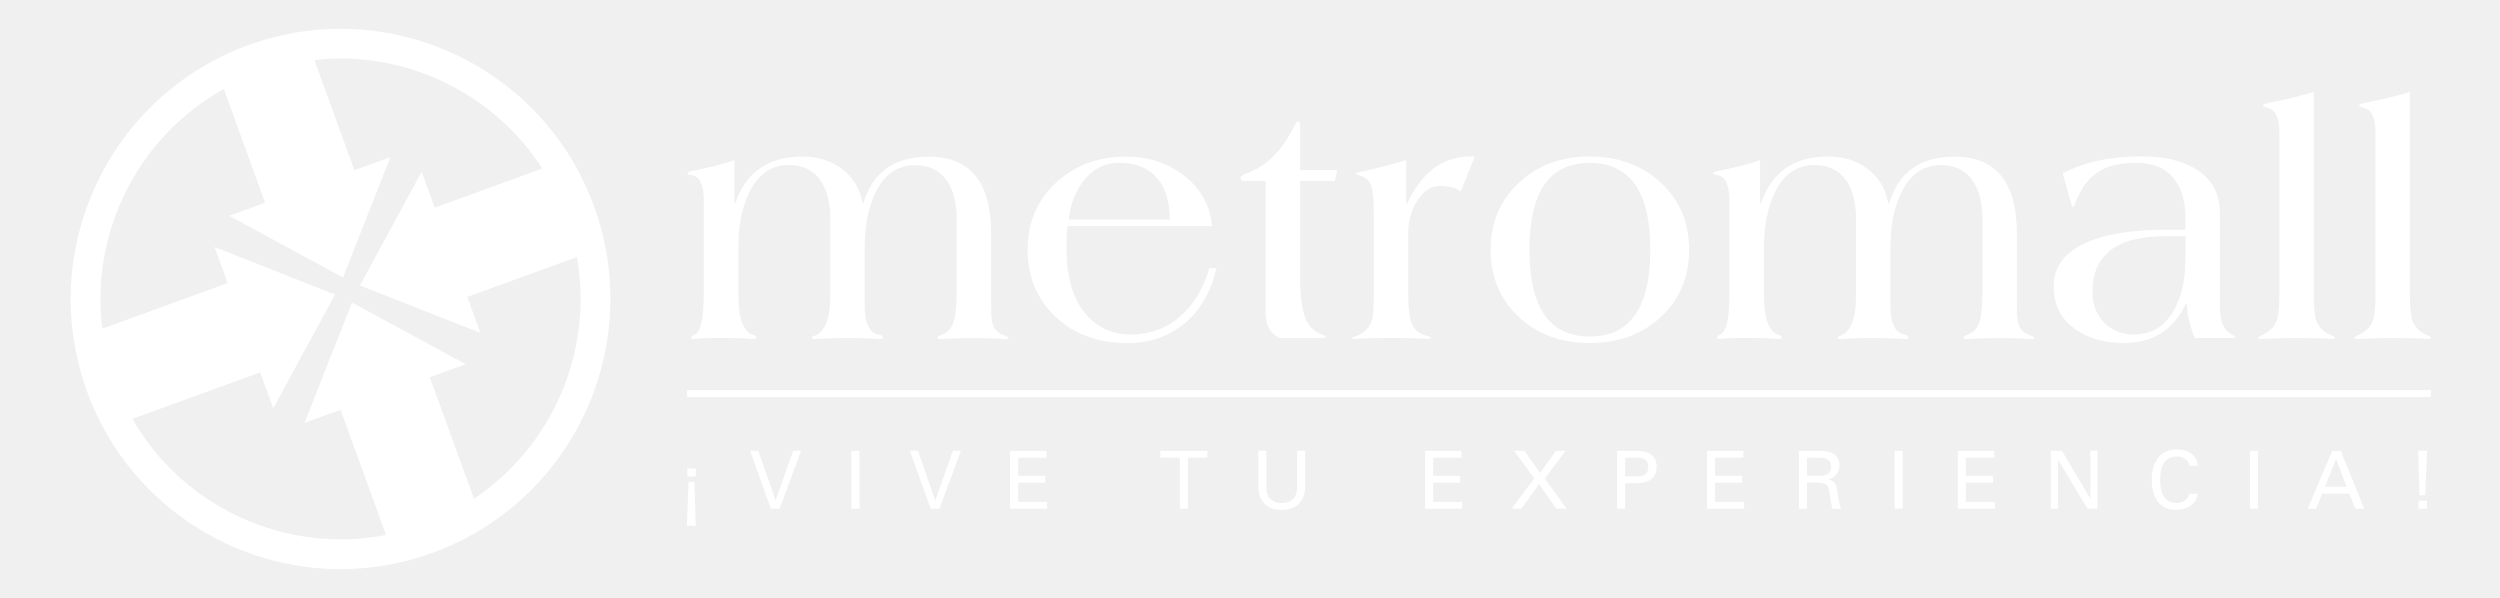
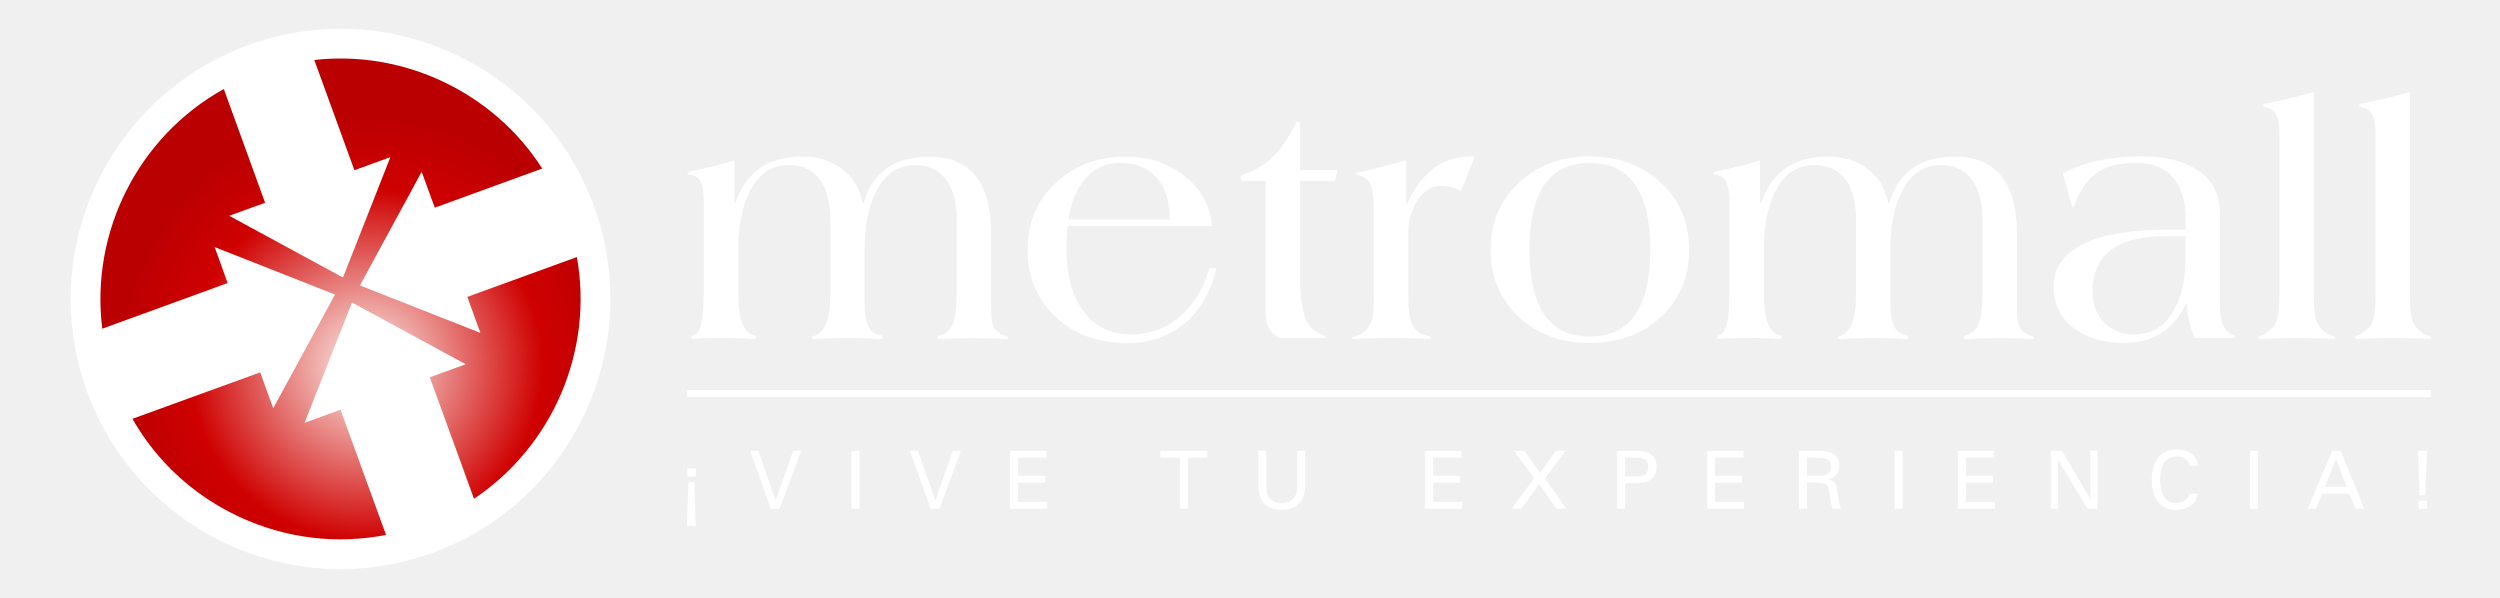
- <svg xmlns="http://www.w3.org/2000/svg" id="Capa_1" version="1.1" viewBox="52.00 88.80 279.90 66.90">
+ <svg xmlns="http://www.w3.org/2000/svg" id="Capa_1" version="1.1" viewBox="0 0 279.9 66.9">
  <defs>
    <style>
-       .st0 {
+       .st0, .st1 {
        fill-rule: evenodd;
      }

-       .st0, .st1 {
+       .st0, .st2 {
        fill: #fff;
      }
+ 
+       .st1 {
+         fill: url(#radial-gradient);
+       }
    </style>
+     <radialGradient id="radial-gradient" cx="2030.91" cy="-1849.17" fx="2030.91" fy="-1849.17" r="47.71" gradientTransform="translate(-1461.9 1409.27) scale(.74)" gradientUnits="userSpaceOnUse">
+       <stop offset="0" stop-color="#fcf2ed" />
+       <stop offset=".56" stop-color="#cf0000" />
+       <stop offset=".79" stop-color="#bb0002" />
+       <stop offset="1" stop-color="#bb0002" />
+     </radialGradient>
  </defs>
-   <rect class="st1" x="128.93" y="132.47" width="195.24" height=".78" />
-   <path class="st1" d="M119.77,116.42c-.29-1.5-.71-3-1.25-4.48-.7-1.92-1.57-3.74-2.6-5.44-3.06-5.04-7.55-9.07-13.01-11.63-5.35-2.49-11.18-3.36-16.89-2.56-2.1.29-4.18.8-6.22,1.54-1.36.49-2.66,1.08-3.9,1.75-9.96,5.3-15.99,15.71-15.99,26.7,0,1.48.11,2.97.34,4.46.12.82.28,1.65.48,2.47.26,1.13.6,2.25,1,3.37.41,1.13.88,2.23,1.43,3.29.15.32.31.64.49.95,3.06,5.6,7.81,10.07,13.7,12.83,4.07,1.9,8.41,2.85,12.77,2.85,2.09,0,4.19-.22,6.25-.66,1.38-.29,2.74-.68,4.08-1.17,2.07-.75,4-1.71,5.79-2.84,10.49-6.61,15.96-19.15,13.53-31.43ZM105.07,144.64l-4.95-13.6,4.02-1.46-12.73-6.91-5.31,13.47,4.03-1.46,5.09,14.01c-5.54,1.08-11.25.39-16.46-2.04-3.26-1.52-6.12-3.63-8.47-6.2-1.32-1.45-2.48-3.04-3.46-4.76l14.3-5.2,1.46,4.02,6.92-12.73-13.48-5.32,1.46,4.03-14.04,5.11c-1.35-10.79,4.01-21.5,13.6-26.83h.01l4.62,12.73-4.02,1.46,12.74,6.91,5.31-13.48-4.03,1.47-4.49-12.34c.98-.12,1.96-.17,2.95-.17,3.88,0,7.74.85,11.36,2.54,4.65,2.18,8.5,5.55,11.21,9.78l-12.03,4.38-1.47-4.02-6.91,12.73,13.48,5.31-1.46-4.03,12.27-4.46c1.88,10.52-2.73,21.18-11.52,27.06Z" />
-   <path class="st1" d="M129.9,147.67h-1l.19-4.92h.64l.17,4.92ZM129.9,142.15h-.95v-.9h.95v.9Z" />
-   <path class="st1" d="M140.79,139.27h.9l-2.4,6.48h-.99l-2.31-6.48h.9l1.94,5.54h.02l1.95-5.54Z" />
-   <path class="st1" d="M148.23,145.76h-.9v-6.48h.9v6.48Z" />
-   <path class="st1" d="M158.68,139.27h.9l-2.4,6.48h-.99l-2.32-6.48h.9l1.94,5.54h.02l1.95-5.54Z" />
-   <path class="st1" d="M169.25,145.76h-4.16v-6.48h4.08v.77h-3.18v2.02h3.03v.77h-3.03v2.15h3.25v.77Z" />
-   <path class="st1" d="M184.1,145.76v-5.71h-2.18v-.77h5.26v.77h-2.18v5.71h-.9Z" />
-   <path class="st1" d="M198.12,139.27v3.92c0,.85-.22,1.51-.65,1.97-.45.48-1.11.73-1.97.73s-1.52-.24-1.97-.73c-.43-.46-.65-1.12-.65-1.97v-3.92h.9v4.13c0,.55.15.97.47,1.27.31.3.73.45,1.25.45s.94-.15,1.25-.45c.31-.3.47-.72.47-1.27v-4.13h.9Z" />
-   <path class="st1" d="M215.7,145.76h-4.15v-6.48h4.08v.77h-3.18v2.02h3.03v.77h-3.03v2.15h3.25v.77Z" />
-   <path class="st1" d="M224.32,142.97l-1.98,2.78h-1.09l2.52-3.39-2.25-3.09h1.15l1.76,2.5,1.76-2.5h1.09l-2.32,3.11,2.43,3.38h-1.14l-1.94-2.78Z" />
-   <path class="st1" d="M233.05,145.76v-6.48h2.18c1.5,0,2.25.6,2.25,1.81,0,.63-.23,1.1-.7,1.42-.4.27-.94.39-1.6.39h-1.23v2.86h-.9ZM233.95,142.13h1.42c.78,0,1.17-.35,1.17-1.04s-.39-1.04-1.17-1.04h-1.42v2.08Z" />
-   <path class="st1" d="M247.28,145.76h-4.16v-6.48h4.08v.77h-3.18v2.02h3.03v.77h-3.03v2.15h3.25v.77Z" />
-   <path class="st1" d="M255.57,142.83h-1.26v2.93h-.9v-6.48h2.32c1.48,0,2.22.54,2.22,1.62,0,.39-.11.72-.33,1.01-.22.28-.52.47-.9.56v.02c.36.09.61.24.75.47.1.15.19.44.24.86.08.53.13.86.15.99.07.38.15.7.25.96h-.96c-.06-.27-.14-.67-.24-1.2-.06-.52-.09-.79-.1-.81-.06-.27-.14-.48-.27-.62-.18-.2-.51-.3-.98-.3ZM254.31,140.05v2.01h1.48c.81,0,1.22-.34,1.22-1s-.41-1.01-1.22-1.01h-1.48Z" />
-   <path class="st1" d="M265.03,145.76h-.9v-6.48h.9v6.48Z" />
-   <path class="st1" d="M275.35,145.76h-4.15v-6.48h4.08v.77h-3.18v2.02h3.03v.77h-3.03v2.15h3.25v.77Z" />
-   <path class="st1" d="M286.03,139.27h.8v6.48h-1.12l-3.3-5.5v5.5h-.8v-6.48h1.24l3.19,5.36v-5.36Z" />
-   <path class="st1" d="M298.08,140.94h-.95c-.02-.3-.17-.55-.45-.74-.27-.19-.58-.29-.93-.29-1.27,0-1.9.87-1.9,2.6s.61,2.6,1.82,2.6c.37,0,.68-.09.95-.27.27-.18.43-.43.48-.76h.95c-.04.53-.3.97-.77,1.3-.47.33-1.04.5-1.69.5-.91,0-1.6-.34-2.06-1.01-.41-.6-.62-1.39-.62-2.37,0-.93.21-1.7.62-2.31.51-.74,1.26-1.1,2.26-1.07.65.02,1.17.18,1.58.49.43.32.66.76.71,1.32Z" />
-   <path class="st1" d="M304.8,145.76h-.9v-6.48h.9v6.48Z" />
-   <path class="st1" d="M311.3,145.76h-.93l2.74-6.48h.96l2.63,6.48h-.98l-.7-1.69h-3.02l-.7,1.69ZM313.55,140.16l-1.24,3.13h2.42l-1.18-3.13Z" />
-   <path class="st1" d="M322.73,139.27h1l-.2,4.98h-.64l-.16-4.98ZM323.73,145.76h-.96v-.9h.96v.9Z" />
-   <path class="st0" d="M134.22,106.74v4.86h.08c1.2-3.52,3.71-5.27,7.53-5.27,1.77,0,3.26.47,4.46,1.41,1.22.91,1.99,2.2,2.29,3.87h.07c1.03-3.52,3.47-5.27,7.35-5.27,4.64,0,6.97,2.87,6.97,8.62v8.05c0,.99.05,1.66.15,2.01.2.66.64,1.1,1.31,1.33.32.1.49.21.49.31,0,.07-.18.11-.52.11.07,0-.26-.03-1.01-.07-.73-.03-1.51-.04-2.36-.04s-1.69.01-2.59.04c-.87.05-1.26.07-1.16.07-.2,0-.3-.06-.3-.19,0-.08.09-.15.26-.23.8-.23,1.32-.77,1.57-1.63.2-.68.3-1.92.3-3.72v-7.67c0-1.72-.34-3.12-1.01-4.18-.82-1.24-2.04-1.86-3.64-1.86-2.02,0-3.54,1.09-4.53,3.26-.75,1.65-1.12,3.64-1.12,5.96v6.46c0,2.02.53,3.13,1.57,3.3.3.05.45.16.45.34,0,.1-.14.15-.42.15.08,0-.28-.03-1.08-.07-.8-.03-1.62-.04-2.47-.04-.8,0-1.61.01-2.43.04-.83.05-1.24.07-1.24.07-.2,0-.3-.04-.3-.11,0-.1.07-.18.23-.23,1.22-.36,1.84-1.88,1.84-4.56v-8.55c0-1.72-.34-3.12-1.01-4.18-.82-1.24-2.03-1.86-3.63-1.86-2.02,0-3.53,1.09-4.53,3.26-.75,1.65-1.12,3.64-1.12,5.96v5.36c0,2.71.59,4.21,1.76,4.48.15.03.22.13.22.31,0,.07-.18.11-.53.11.08,0-.26-.03-1.01-.07-.75-.03-1.55-.04-2.4-.04s-1.53.01-2.13.04c-.58.05-.84.07-.79.07-.27,0-.41-.04-.41-.11,0-.13.09-.23.26-.31.5-.18.84-.84,1.01-1.97.1-.71.15-1.98.15-3.8v-9.23c0-1.75-.41-2.71-1.24-2.89-.4-.08-.6-.14-.6-.19,0-.13.19-.23.56-.31,1.85-.36,3.42-.76,4.72-1.21Z" />
-   <path class="st0" d="M187.69,114.11h-16.18c-.08.86-.11,1.68-.11,2.47,0,3.29.75,5.79,2.25,7.48,1.3,1.47,2.96,2.2,4.98,2.2s3.95-.67,5.47-2.01c1.55-1.34,2.65-3.15,3.3-5.43h.79c-.6,2.64-1.79,4.7-3.56,6.19-1.77,1.47-3.93,2.2-6.48,2.2-3.2,0-5.85-.97-7.95-2.92-2.1-1.98-3.15-4.49-3.15-7.52s1.05-5.53,3.15-7.48c2.1-1.98,4.75-2.96,7.95-2.96,2.27,0,4.31.63,6.11,1.9,2.05,1.47,3.2,3.43,3.45,5.89ZM171.65,113.38h11.32c0-1.95-.45-3.47-1.35-4.56-1-1.19-2.43-1.79-4.31-1.79-1.6,0-2.91.65-3.93,1.94-.93,1.14-1.5,2.6-1.73,4.4Z" />
-   <path class="st0" d="M193.7,109.06h-2.43c-.25,0-.38-.12-.38-.35,0-.18.25-.36.75-.53,2.23-.81,4-2.61,5.32-5.39.13-.26.26-.38.41-.38.13,0,.19.18.19.53v4.9h4.16l-.26,1.22h-3.9v10.79c0,2.28.25,3.92.75,4.94.35.69.9,1.16,1.65,1.44.3.1.45.19.45.27,0,.1-.2.15-.6.15h-4.54c-1.05-.51-1.57-1.44-1.57-2.77v-14.81Z" />
-   <path class="st0" d="M209.44,106.74v4.9h.08c1.7-3.7,4.24-5.48,7.6-5.32l-1.57,3.91c-.53-.41-1.3-.61-2.32-.61s-1.88.57-2.59,1.71c-.65,1.03-.97,2.21-.97,3.53v6.99c0,1.42.11,2.43.34,3.04.3.84.9,1.34,1.8,1.52.25.07.37.15.37.23s-.1.11-.3.11c.07,0-.39-.03-1.39-.07-1-.03-1.93-.04-2.77-.04s-1.73.01-2.7.04c-.95.05-1.39.07-1.31.07-.23,0-.34-.04-.34-.11s.14-.14.41-.19c.97-.35,1.59-.97,1.84-1.86.12-.4.19-1.32.19-2.73v-9.08c0-1.44-.08-2.44-.23-3-.23-.71-.64-1.14-1.24-1.29-.37-.1-.56-.21-.56-.31.17-.05.44-.11.79-.19,1.1-.23,2.72-.65,4.87-1.25Z" />
-   <path class="st0" d="M218.89,116.76c0-3.03,1.05-5.53,3.15-7.48,2.1-1.98,4.75-2.96,7.94-2.96s5.88.98,7.98,2.96c2.1,1.95,3.15,4.44,3.15,7.48s-1.05,5.55-3.15,7.52c-2.1,1.95-4.76,2.92-7.98,2.92s-5.84-.97-7.94-2.92c-2.1-1.98-3.15-4.49-3.15-7.52ZM223.24,116.76c0,6.49,2.25,9.72,6.75,9.72s6.78-3.24,6.78-9.72-2.26-9.72-6.78-9.72-6.75,3.24-6.75,9.72Z" />
-   <path class="st0" d="M249.06,106.74v4.86h.08c1.2-3.52,3.71-5.27,7.53-5.27,1.78,0,3.26.47,4.46,1.41,1.22.91,1.99,2.2,2.29,3.87h.08c1.02-3.52,3.47-5.27,7.34-5.27,4.64,0,6.97,2.87,6.97,8.62v8.05c0,.99.05,1.66.15,2.01.2.66.64,1.1,1.31,1.33.33.1.49.21.49.31,0,.07-.17.11-.52.11.08,0-.26-.03-1.01-.07-.72-.03-1.51-.04-2.36-.04s-1.68.01-2.58.04c-.87.05-1.26.07-1.16.07-.2,0-.3-.06-.3-.19,0-.08.08-.15.26-.23.8-.23,1.32-.77,1.57-1.63.2-.68.3-1.92.3-3.72v-7.67c0-1.72-.34-3.12-1.01-4.18-.83-1.24-2.04-1.86-3.64-1.86-2.02,0-3.53,1.09-4.53,3.26-.75,1.65-1.13,3.64-1.13,5.96v6.46c0,2.02.53,3.13,1.58,3.3.3.05.45.16.45.34,0,.1-.14.15-.41.15.07,0-.29-.03-1.09-.07-.8-.03-1.62-.04-2.47-.04-.8,0-1.61.01-2.44.04-.82.05-1.24.07-1.24.07-.2,0-.3-.04-.3-.11,0-.1.08-.18.23-.23,1.23-.36,1.84-1.88,1.84-4.56v-8.55c0-1.72-.34-3.12-1.01-4.18-.83-1.24-2.04-1.86-3.64-1.86-2.02,0-3.54,1.09-4.53,3.26-.75,1.65-1.13,3.64-1.13,5.96v5.36c0,2.71.59,4.21,1.76,4.48.15.03.22.13.22.31,0,.07-.18.11-.52.11.08,0-.26-.03-1.01-.07-.75-.03-1.55-.04-2.4-.04s-1.54.01-2.14.04c-.57.05-.83.07-.78.07-.28,0-.41-.04-.41-.11,0-.13.09-.23.26-.31.5-.18.84-.84,1.01-1.97.1-.71.15-1.98.15-3.8v-9.23c0-1.75-.41-2.71-1.24-2.89-.4-.08-.6-.14-.6-.19,0-.13.19-.23.56-.31,1.85-.36,3.42-.76,4.72-1.21Z" />
-   <path class="st0" d="M300.55,112.66v10.68c0,1.52.45,2.49,1.35,2.92.25.13.37.2.37.23,0,.1-.16.15-.49.15h-4.05c-.52-1.22-.83-2.51-.9-3.88h-.07c-1.4,2.97-3.71,4.44-6.93,4.44-2.17,0-3.97-.49-5.39-1.48-1.68-1.14-2.51-2.76-2.51-4.86,0-2.5,1.61-4.29,4.83-5.35,2.07-.66,4.67-.99,7.79-.99h2.14v-1.26c0-1.9-.44-3.39-1.31-4.48-.95-1.17-2.33-1.75-4.16-1.75s-3.17.32-4.2.95c-1.1.66-1.97,1.8-2.62,3.42-.17.43-.27.64-.3.64-.05,0-.11-.13-.19-.41l-.97-3.42c2.38-1.27,5.32-1.9,8.84-1.9,2.45,0,4.44.45,5.99,1.37,1.85,1.11,2.77,2.77,2.77,4.97ZM296.69,117.9v-2.66h-2.21c-5.47,0-8.21,2.07-8.21,6.23,0,1.39.44,2.54,1.31,3.45.9.89,2.01,1.33,3.33,1.33,2,0,3.51-.93,4.53-2.81.82-1.49,1.24-3.34,1.24-5.55Z" />
-   <path class="st0" d="M311.05,99.1v22.75c0,1.4.1,2.36.3,2.89.3.79.91,1.34,1.84,1.68.15.07.22.15.22.23s-.11.11-.33.11c.15,0-.19-.03-1.01-.07-.82-.03-1.81-.04-2.96-.04-.82,0-1.69.01-2.62.04-.9.05-1.32.07-1.27.07-.25,0-.38-.04-.38-.11s.07-.15.22-.23c.95-.41,1.56-.98,1.84-1.71.19-.53.3-1.48.3-2.85v-18.15c0-1.7-.43-2.64-1.28-2.81-.37-.07-.56-.18-.56-.3,0-.1.19-.19.56-.27,1.5-.28,3.21-.69,5.13-1.22Z" />
-   <path class="st0" d="M321.81,99.1v22.75c0,1.4.1,2.36.3,2.89.3.79.91,1.34,1.84,1.68.15.07.22.15.22.23s-.11.11-.33.11c.15,0-.19-.03-1.01-.07-.82-.03-1.81-.04-2.96-.04-.82,0-1.7.01-2.62.04-.9.05-1.32.07-1.27.07-.25,0-.38-.04-.38-.11s.08-.15.23-.23c.95-.41,1.56-.98,1.83-1.71.2-.53.3-1.48.3-2.85v-18.15c0-1.7-.42-2.64-1.27-2.81-.38-.07-.56-.18-.56-.3,0-.1.19-.19.56-.27,1.5-.28,3.21-.69,5.13-1.22Z" />
+   <path class="st1" d="M11.29,43.21c5.39,14.83,21.77,22.48,36.59,17.09,14.82-5.39,22.47-21.79,17.07-36.61C59.57,8.86,43.18,1.21,28.37,6.6,13.55,11.99,5.91,28.38,11.29,43.21Z" />
+   <rect class="st2" x="76.93" y="43.67" width="195.24" height=".78" />
+   <path class="st2" d="M67.77,27.62c-.29-1.5-.71-3-1.25-4.48-.7-1.92-1.57-3.74-2.6-5.44-3.06-5.04-7.55-9.07-13.01-11.63-5.35-2.49-11.18-3.36-16.89-2.56-2.1.29-4.18.8-6.22,1.54-1.36.49-2.66,1.08-3.9,1.75-9.96,5.3-15.99,15.71-15.99,26.7,0,1.48.11,2.97.34,4.46.12.82.28,1.65.48,2.47.26,1.13.6,2.25,1,3.37.41,1.13.88,2.23,1.43,3.29.15.32.31.64.49.95,3.06,5.6,7.81,10.07,13.7,12.83,4.07,1.9,8.41,2.85,12.77,2.85,2.09,0,4.19-.22,6.25-.66,1.38-.29,2.74-.68,4.08-1.17,2.07-.75,4-1.71,5.79-2.84,10.49-6.61,15.96-19.15,13.53-31.43ZM53.07,55.84l-4.95-13.6,4.02-1.46-12.73-6.91-5.31,13.47,4.03-1.46,5.09,14.01c-5.54,1.08-11.25.39-16.46-2.04-3.26-1.52-6.12-3.63-8.47-6.2-1.32-1.45-2.48-3.04-3.46-4.76l14.3-5.2,1.46,4.02,6.92-12.73-13.48-5.32,1.46,4.03-14.04,5.11c-1.35-10.79,4.01-21.5,13.6-26.83h.01l4.62,12.73-4.02,1.46,12.74,6.91,5.31-13.48-4.03,1.47-4.49-12.34c.98-.12,1.96-.17,2.95-.17,3.88,0,7.74.85,11.36,2.54,4.65,2.18,8.5,5.55,11.21,9.78l-12.03,4.38-1.47-4.02-6.91,12.73,13.48,5.31-1.46-4.03,12.27-4.46c1.88,10.52-2.73,21.18-11.52,27.06h0Z" />
+   <path class="st2" d="M77.9,58.87h-1l.19-4.92h.64l.17,4.92ZM77.9,53.35h-.95v-.9h.95v.9Z" />
+   <path class="st2" d="M88.79,50.47h.9l-2.4,6.48h-.99l-2.31-6.48h.9l1.94,5.54h.02l1.95-5.54h0Z" />
+   <path class="st2" d="M96.23,56.96h-.9v-6.48h.9v6.48Z" />
+   <path class="st2" d="M106.68,50.47h.9l-2.4,6.48h-.99l-2.32-6.48h.9l1.94,5.54h.02l1.95-5.54h0Z" />
+   <path class="st2" d="M117.25,56.96h-4.16v-6.48h4.08v.77h-3.18v2.02h3.03v.77h-3.03v2.15h3.25v.77h0Z" />
+   <path class="st2" d="M132.1,56.96v-5.71h-2.18v-.77h5.26v.77h-2.18v5.71h-.9Z" />
+   <path class="st2" d="M146.12,50.47v3.92c0,.85-.22,1.51-.65,1.97-.45.48-1.11.73-1.97.73s-1.52-.24-1.97-.73c-.43-.46-.65-1.12-.65-1.97v-3.92h.9v4.13c0,.55.15.97.47,1.27.31.3.73.45,1.25.45s.94-.15,1.25-.45.47-.72.47-1.27v-4.13h.9Z" />
+   <path class="st2" d="M163.7,56.96h-4.15v-6.48h4.08v.77h-3.18v2.02h3.03v.77h-3.03v2.15h3.25v.77h0Z" />
+   <path class="st2" d="M172.32,54.17l-1.98,2.78h-1.09l2.52-3.39-2.25-3.09h1.15l1.76,2.5,1.76-2.5h1.09l-2.32,3.11,2.43,3.38h-1.14l-1.94-2.78h.01Z" />
+   <path class="st2" d="M181.05,56.96v-6.48h2.18c1.5,0,2.25.6,2.25,1.81,0,.63-.23,1.1-.7,1.42-.4.27-.94.39-1.6.39h-1.23v2.86h-.9ZM181.95,53.33h1.42c.78,0,1.17-.35,1.17-1.04s-.39-1.04-1.17-1.04h-1.42v2.08h0Z" />
+   <path class="st2" d="M195.28,56.96h-4.16v-6.48h4.08v.77h-3.18v2.02h3.03v.77h-3.03v2.15h3.25v.77h0Z" />
+   <path class="st2" d="M203.57,54.03h-1.26v2.93h-.9v-6.48h2.32c1.48,0,2.22.54,2.22,1.62,0,.39-.11.72-.33,1.01-.22.28-.52.47-.9.56v.02c.36.09.61.24.75.47.1.15.19.44.24.86.08.53.13.86.15.99.07.38.15.7.25.96h-.96c-.06-.27-.14-.67-.24-1.2-.06-.52-.09-.79-.1-.81-.06-.27-.14-.48-.27-.62-.18-.2-.51-.3-.98-.3h0ZM202.31,51.25v2.01h1.48c.81,0,1.22-.34,1.22-1s-.41-1.01-1.22-1.01h-1.48,0Z" />
+   <path class="st2" d="M213.03,56.96h-.9v-6.48h.9v6.48Z" />
+   <path class="st2" d="M223.35,56.96h-4.15v-6.48h4.08v.77h-3.18v2.02h3.03v.77h-3.03v2.15h3.25v.77h0Z" />
+   <path class="st2" d="M234.03,50.47h.8v6.48h-1.12l-3.3-5.5v5.5h-.8v-6.48h1.24l3.19,5.36v-5.36h-.01Z" />
+   <path class="st2" d="M246.08,52.14h-.95c-.02-.3-.17-.55-.45-.74-.27-.19-.58-.29-.93-.29-1.27,0-1.9.87-1.9,2.6s.61,2.6,1.82,2.6c.37,0,.68-.09.95-.27.27-.18.43-.43.48-.76h.95c-.04.53-.3.97-.77,1.3s-1.04.5-1.69.5c-.91,0-1.6-.34-2.06-1.01-.41-.6-.62-1.39-.62-2.37s.21-1.7.62-2.31c.51-.74,1.26-1.1,2.26-1.07.65.02,1.17.18,1.58.49.43.32.66.76.71,1.32h0Z" />
+   <path class="st2" d="M252.8,56.96h-.9v-6.48h.9v6.48Z" />
+   <path class="st2" d="M259.3,56.96h-.93l2.74-6.48h.96l2.63,6.48h-.98l-.7-1.69h-3.02l-.7,1.69h0ZM261.55,51.36l-1.24,3.13h2.42l-1.18-3.13h0Z" />
+   <path class="st2" d="M270.73,50.47h1l-.2,4.98h-.64l-.16-4.98h0ZM271.73,56.96h-.96v-.9h.96v.9Z" />
+   <path class="st0" d="M82.22,17.94v4.86h.08c1.2-3.52,3.71-5.27,7.53-5.27,1.77,0,3.26.47,4.46,1.41,1.22.91,1.99,2.2,2.29,3.87h.07c1.03-3.52,3.47-5.27,7.35-5.27,4.64,0,6.97,2.87,6.97,8.62v8.05c0,.99.05,1.66.15,2.01.2.66.64,1.1,1.31,1.33.32.1.49.21.49.31,0,.07-.18.11-.52.11.07,0-.26-.03-1.01-.07-.73-.03-1.51-.04-2.36-.04s-1.69.01-2.59.04c-.87.05-1.26.07-1.16.07-.2,0-.3-.06-.3-.19,0-.08.09-.15.26-.23.8-.23,1.32-.77,1.57-1.63.2-.68.3-1.92.3-3.72v-7.67c0-1.72-.34-3.12-1.01-4.18-.82-1.24-2.04-1.86-3.64-1.86-2.02,0-3.54,1.09-4.53,3.26-.75,1.65-1.12,3.64-1.12,5.96v6.46c0,2.02.53,3.13,1.57,3.3.3.05.45.16.45.34,0,.1-.14.15-.42.15.08,0-.28-.03-1.08-.07-.8-.03-1.62-.04-2.47-.04-.8,0-1.61.01-2.43.04-.83.05-1.24.07-1.24.07-.2,0-.3-.04-.3-.11,0-.1.07-.18.23-.23,1.22-.36,1.84-1.88,1.84-4.56v-8.55c0-1.72-.34-3.12-1.01-4.18-.82-1.24-2.03-1.86-3.63-1.86-2.02,0-3.53,1.09-4.53,3.26-.75,1.65-1.12,3.64-1.12,5.96v5.36c0,2.71.59,4.21,1.76,4.48.15.03.22.13.22.31,0,.07-.18.11-.53.11.08,0-.26-.03-1.01-.07-.75-.03-1.55-.04-2.4-.04s-1.53.01-2.13.04c-.58.05-.84.07-.79.07-.27,0-.41-.04-.41-.11,0-.13.09-.23.26-.31.5-.18.84-.84,1.01-1.97.1-.71.15-1.98.15-3.8v-9.23c0-1.75-.41-2.71-1.24-2.89-.4-.08-.6-.14-.6-.19,0-.13.19-.23.56-.31,1.85-.36,3.42-.76,4.72-1.21h-.02Z" />
+   <path class="st0" d="M135.69,25.31h-16.18c-.08.86-.11,1.68-.11,2.47,0,3.29.75,5.79,2.25,7.48,1.3,1.47,2.96,2.2,4.98,2.2s3.95-.67,5.47-2.01c1.55-1.34,2.65-3.15,3.3-5.43h.79c-.6,2.64-1.79,4.7-3.56,6.19-1.77,1.47-3.93,2.2-6.48,2.2-3.2,0-5.85-.97-7.95-2.92-2.1-1.98-3.15-4.49-3.15-7.52s1.05-5.53,3.15-7.48c2.1-1.98,4.75-2.96,7.95-2.96,2.27,0,4.31.63,6.11,1.9,2.05,1.47,3.2,3.43,3.45,5.89h-.02ZM119.65,24.58h11.32c0-1.95-.45-3.47-1.35-4.56-1-1.19-2.43-1.79-4.31-1.79-1.6,0-2.91.65-3.93,1.94-.93,1.14-1.5,2.6-1.73,4.4h0Z" />
+   <path class="st0" d="M141.7,20.26h-2.43c-.25,0-.38-.12-.38-.35,0-.18.25-.36.75-.53,2.23-.81,4-2.61,5.32-5.39.13-.26.26-.38.41-.38.13,0,.19.18.19.53v4.9h4.16l-.26,1.22h-3.9v10.79c0,2.28.25,3.92.75,4.94.35.69.9,1.16,1.65,1.44.3.1.45.19.45.27,0,.1-.2.15-.6.15h-4.54c-1.05-.51-1.57-1.44-1.57-2.77v-14.81h0Z" />
+   <path class="st0" d="M157.44,17.94v4.9h.08c1.7-3.7,4.24-5.48,7.6-5.32l-1.57,3.91c-.53-.41-1.3-.61-2.32-.61s-1.88.57-2.59,1.71c-.65,1.03-.97,2.21-.97,3.53v6.99c0,1.42.11,2.43.34,3.04.3.84.9,1.34,1.8,1.52.25.07.37.15.37.23s-.1.11-.3.11c.07,0-.39-.03-1.39-.07-1-.03-1.93-.04-2.77-.04s-1.73.01-2.7.04c-.95.05-1.39.07-1.31.07-.23,0-.34-.04-.34-.11s.14-.14.41-.19c.97-.35,1.59-.97,1.84-1.86.12-.4.19-1.32.19-2.73v-9.08c0-1.44-.08-2.44-.23-3-.23-.71-.64-1.14-1.24-1.29-.37-.1-.56-.21-.56-.31.17-.05.44-.11.79-.19,1.1-.23,2.72-.65,4.87-1.25h0Z" />
+   <path class="st0" d="M166.89,27.96c0-3.03,1.05-5.53,3.15-7.48,2.1-1.98,4.75-2.96,7.94-2.96s5.88.98,7.98,2.96c2.1,1.95,3.15,4.44,3.15,7.48s-1.05,5.55-3.15,7.52c-2.1,1.95-4.76,2.92-7.98,2.92s-5.84-.97-7.94-2.92c-2.1-1.98-3.15-4.49-3.15-7.52ZM171.24,27.96c0,6.49,2.25,9.72,6.75,9.72s6.78-3.24,6.78-9.72-2.26-9.72-6.78-9.72-6.75,3.24-6.75,9.72Z" />
+   <path class="st0" d="M197.06,17.94v4.86h.08c1.2-3.52,3.71-5.27,7.53-5.27,1.78,0,3.26.47,4.46,1.41,1.22.91,1.99,2.2,2.29,3.87h.08c1.02-3.52,3.47-5.27,7.34-5.27,4.64,0,6.97,2.87,6.97,8.62v8.05c0,.99.05,1.66.15,2.01.2.66.64,1.1,1.31,1.33.33.1.49.21.49.31,0,.07-.17.11-.52.11.08,0-.26-.03-1.01-.07-.72-.03-1.51-.04-2.36-.04s-1.68.01-2.58.04c-.87.05-1.26.07-1.16.07-.2,0-.3-.06-.3-.19,0-.08.08-.15.26-.23.8-.23,1.32-.77,1.57-1.63.2-.68.3-1.92.3-3.72v-7.67c0-1.72-.34-3.12-1.01-4.18-.83-1.24-2.04-1.86-3.64-1.86-2.02,0-3.53,1.09-4.53,3.26-.75,1.65-1.13,3.64-1.13,5.96v6.46c0,2.02.53,3.13,1.58,3.3.3.05.45.16.45.34,0,.1-.14.15-.41.15.07,0-.29-.03-1.09-.07-.8-.03-1.62-.04-2.47-.04-.8,0-1.61.01-2.44.04-.82.05-1.24.07-1.24.07-.2,0-.3-.04-.3-.11,0-.1.08-.18.23-.23,1.23-.36,1.84-1.88,1.84-4.56v-8.55c0-1.72-.34-3.12-1.01-4.18-.83-1.24-2.04-1.86-3.64-1.86-2.02,0-3.54,1.09-4.53,3.26-.75,1.65-1.13,3.64-1.13,5.96v5.36c0,2.71.59,4.21,1.76,4.48.15.03.22.13.22.31,0,.07-.18.11-.52.11.08,0-.26-.03-1.01-.07-.75-.03-1.55-.04-2.4-.04s-1.54.01-2.14.04c-.57.05-.83.07-.78.07-.28,0-.41-.04-.41-.11,0-.13.09-.23.26-.31.5-.18.84-.84,1.01-1.97.1-.71.15-1.98.15-3.8v-9.23c0-1.75-.41-2.71-1.24-2.89-.4-.08-.6-.14-.6-.19,0-.13.19-.23.56-.31,1.85-.36,3.42-.76,4.72-1.21h0Z" />
+   <path class="st0" d="M248.55,23.86v10.68c0,1.52.45,2.49,1.35,2.92.25.13.37.2.37.23,0,.1-.16.15-.49.15h-4.05c-.52-1.22-.83-2.51-.9-3.88h-.07c-1.4,2.97-3.71,4.44-6.93,4.44-2.17,0-3.97-.49-5.39-1.48-1.68-1.14-2.51-2.76-2.51-4.86,0-2.5,1.61-4.29,4.83-5.35,2.07-.66,4.67-.99,7.79-.99h2.14v-1.26c0-1.9-.44-3.39-1.31-4.48-.95-1.17-2.33-1.75-4.16-1.75s-3.17.32-4.2.95c-1.1.66-1.97,1.8-2.62,3.42-.17.43-.27.64-.3.64-.05,0-.11-.13-.19-.41l-.97-3.42c2.38-1.27,5.32-1.9,8.84-1.9,2.45,0,4.44.45,5.99,1.37,1.85,1.11,2.77,2.77,2.77,4.97h.01ZM244.69,29.1v-2.66h-2.21c-5.47,0-8.21,2.07-8.21,6.23,0,1.39.44,2.54,1.31,3.45.9.89,2.01,1.33,3.33,1.33,2,0,3.51-.93,4.53-2.81.82-1.49,1.24-3.34,1.24-5.55h.01Z" />
+   <path class="st0" d="M259.05,10.3v22.75c0,1.4.1,2.36.3,2.89.3.79.91,1.34,1.84,1.68.15.07.22.15.22.23s-.11.11-.33.11c.15,0-.19-.03-1.01-.07-.82-.03-1.81-.04-2.96-.04-.82,0-1.69.01-2.62.04-.9.05-1.32.07-1.27.07-.25,0-.38-.04-.38-.11s.07-.15.22-.23c.95-.41,1.56-.98,1.84-1.71.19-.53.3-1.48.3-2.85V14.91c0-1.7-.43-2.64-1.28-2.81-.37-.07-.56-.18-.56-.3,0-.1.19-.19.56-.27,1.5-.28,3.21-.69,5.13-1.22h0Z" />
+   <path class="st0" d="M269.81,10.3v22.75c0,1.4.1,2.36.3,2.89.3.79.91,1.34,1.84,1.68.15.07.22.15.22.23s-.11.11-.33.11c.15,0-.19-.03-1.01-.07-.82-.03-1.81-.04-2.96-.04-.82,0-1.7.01-2.62.04-.9.05-1.32.07-1.27.07-.25,0-.38-.04-.38-.11s.08-.15.23-.23c.95-.41,1.56-.98,1.83-1.71.2-.53.3-1.48.3-2.85V14.91c0-1.7-.42-2.64-1.27-2.81-.38-.07-.56-.18-.56-.3,0-.1.19-.19.56-.27,1.5-.28,3.21-.69,5.13-1.22h-.01Z" />
</svg>
